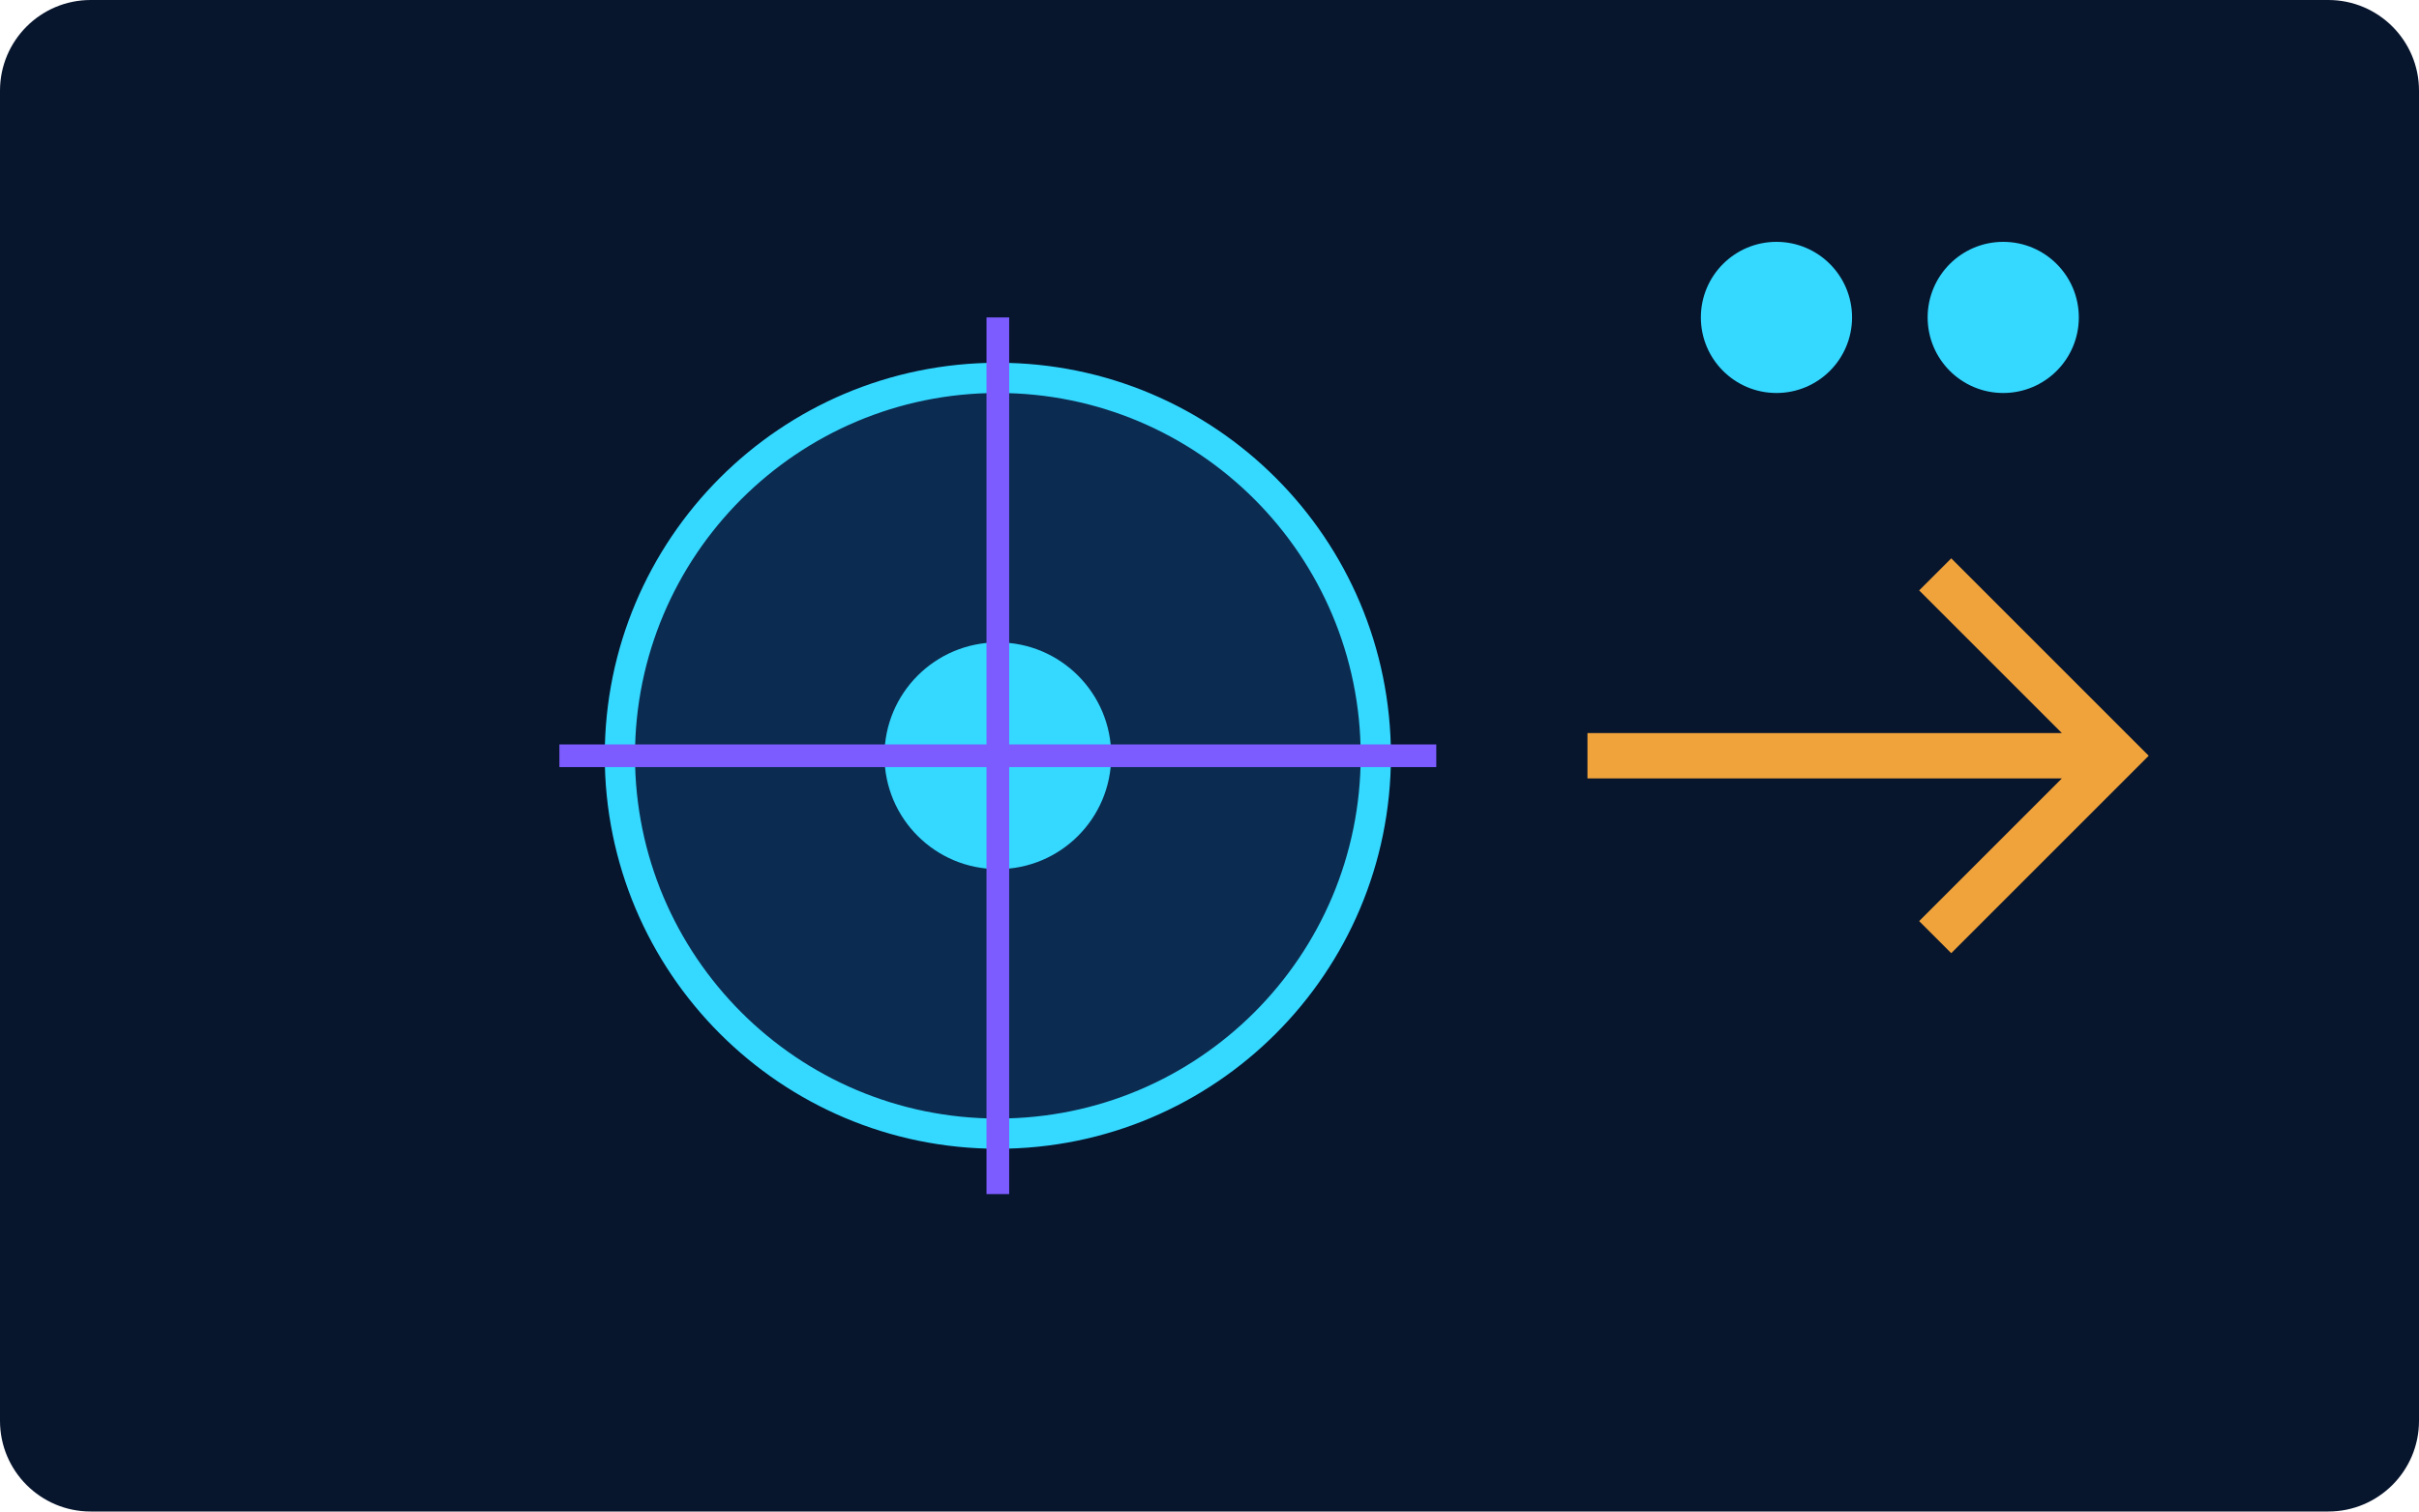
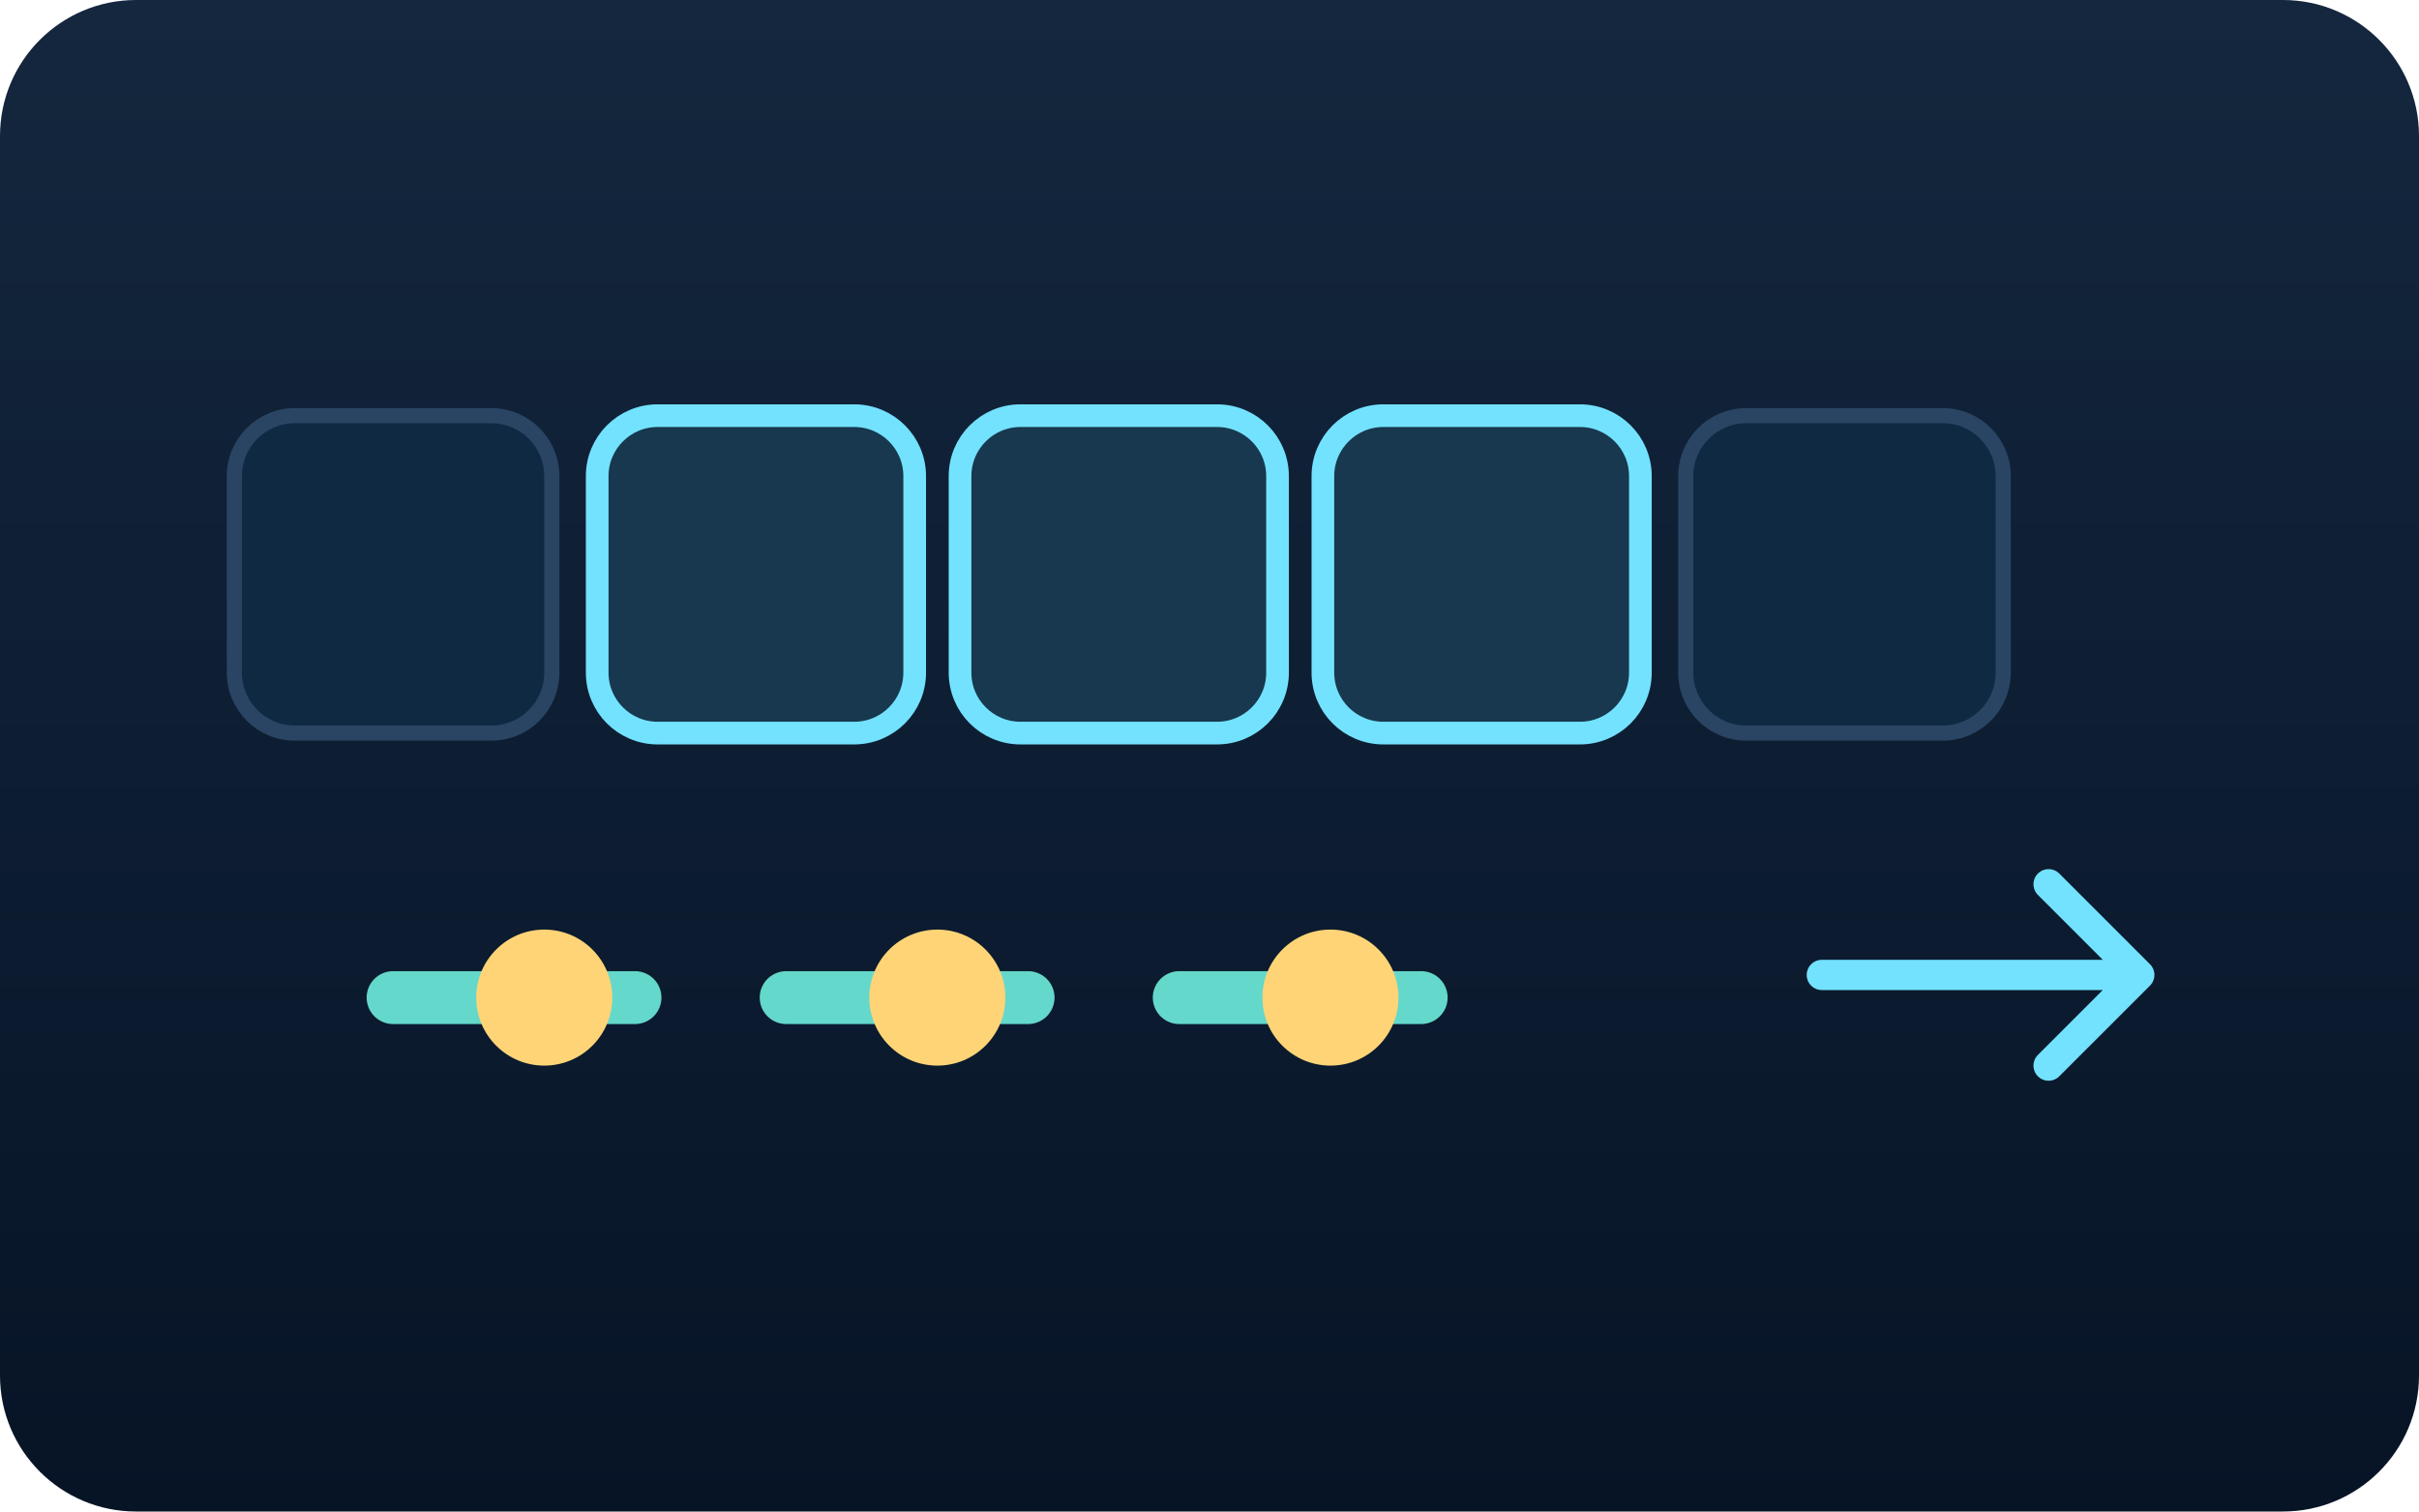
<svg xmlns="http://www.w3.org/2000/svg" viewBox="0 0 320 200">
-   <rect width="320" height="200" rx="12" fill="#07152d" />
-   <circle cx="132" cy="100" r="50" fill="#0c2b50" stroke="#35d8ff" stroke-width="4" />
-   <circle cx="132" cy="100" r="15" fill="#35d8ff" />
-   <path d="M132 42v116M74 100h116" stroke="#7c5cff" stroke-width="3" />
-   <path d="M210 100h70M256 76l24 24-24 24" fill="none" stroke="#f1a33b" stroke-width="6" />
-   <circle cx="235" cy="42" r="10" fill="#35d8ff" />
-   <circle cx="265" cy="42" r="10" fill="#35d8ff" />
+   <defs>
+     <linearGradient id="bg" x2="0" y2="1">
+       <stop stop-color="#14273e" />
+       <stop offset="1" stop-color="#071426" />
+     </linearGradient>
+   </defs>
+   <rect width="320" height="200" rx="18" fill="url(#bg)" />
+   <g fill="#102943" stroke="#294563" stroke-width="2">
+     <rect x="31" y="55" width="42" height="42" rx="8" />
+     <rect x="79" y="55" width="42" height="42" rx="8" />
+     <rect x="127" y="55" width="42" height="42" rx="8" />
+     <rect x="175" y="55" width="42" height="42" rx="8" />
+     <rect x="223" y="55" width="42" height="42" rx="8" />
+   </g>
+   <rect x="79" y="55" width="42" height="42" rx="8" fill="#17384e" stroke="#73e2ff" stroke-width="3" />
+   <rect x="127" y="55" width="42" height="42" rx="8" fill="#17384e" stroke="#73e2ff" stroke-width="3" />
+   <rect x="175" y="55" width="42" height="42" rx="8" fill="#17384e" stroke="#73e2ff" stroke-width="3" />
+   <path d="M52 132h32M104 132h32M156 132h32" stroke="#64d8cb" stroke-width="7" stroke-linecap="round" />
+   <circle cx="72" cy="132" r="9" fill="#ffd477" />
+   <circle cx="124" cy="132" r="9" fill="#ffd477" />
+   <circle cx="176" cy="132" r="9" fill="#ffd477" />
+   <path d="M241 129h39M271 117l12 12-12 12" fill="none" stroke="#73e2ff" stroke-width="4" stroke-linecap="round" stroke-linejoin="round" />
</svg>
